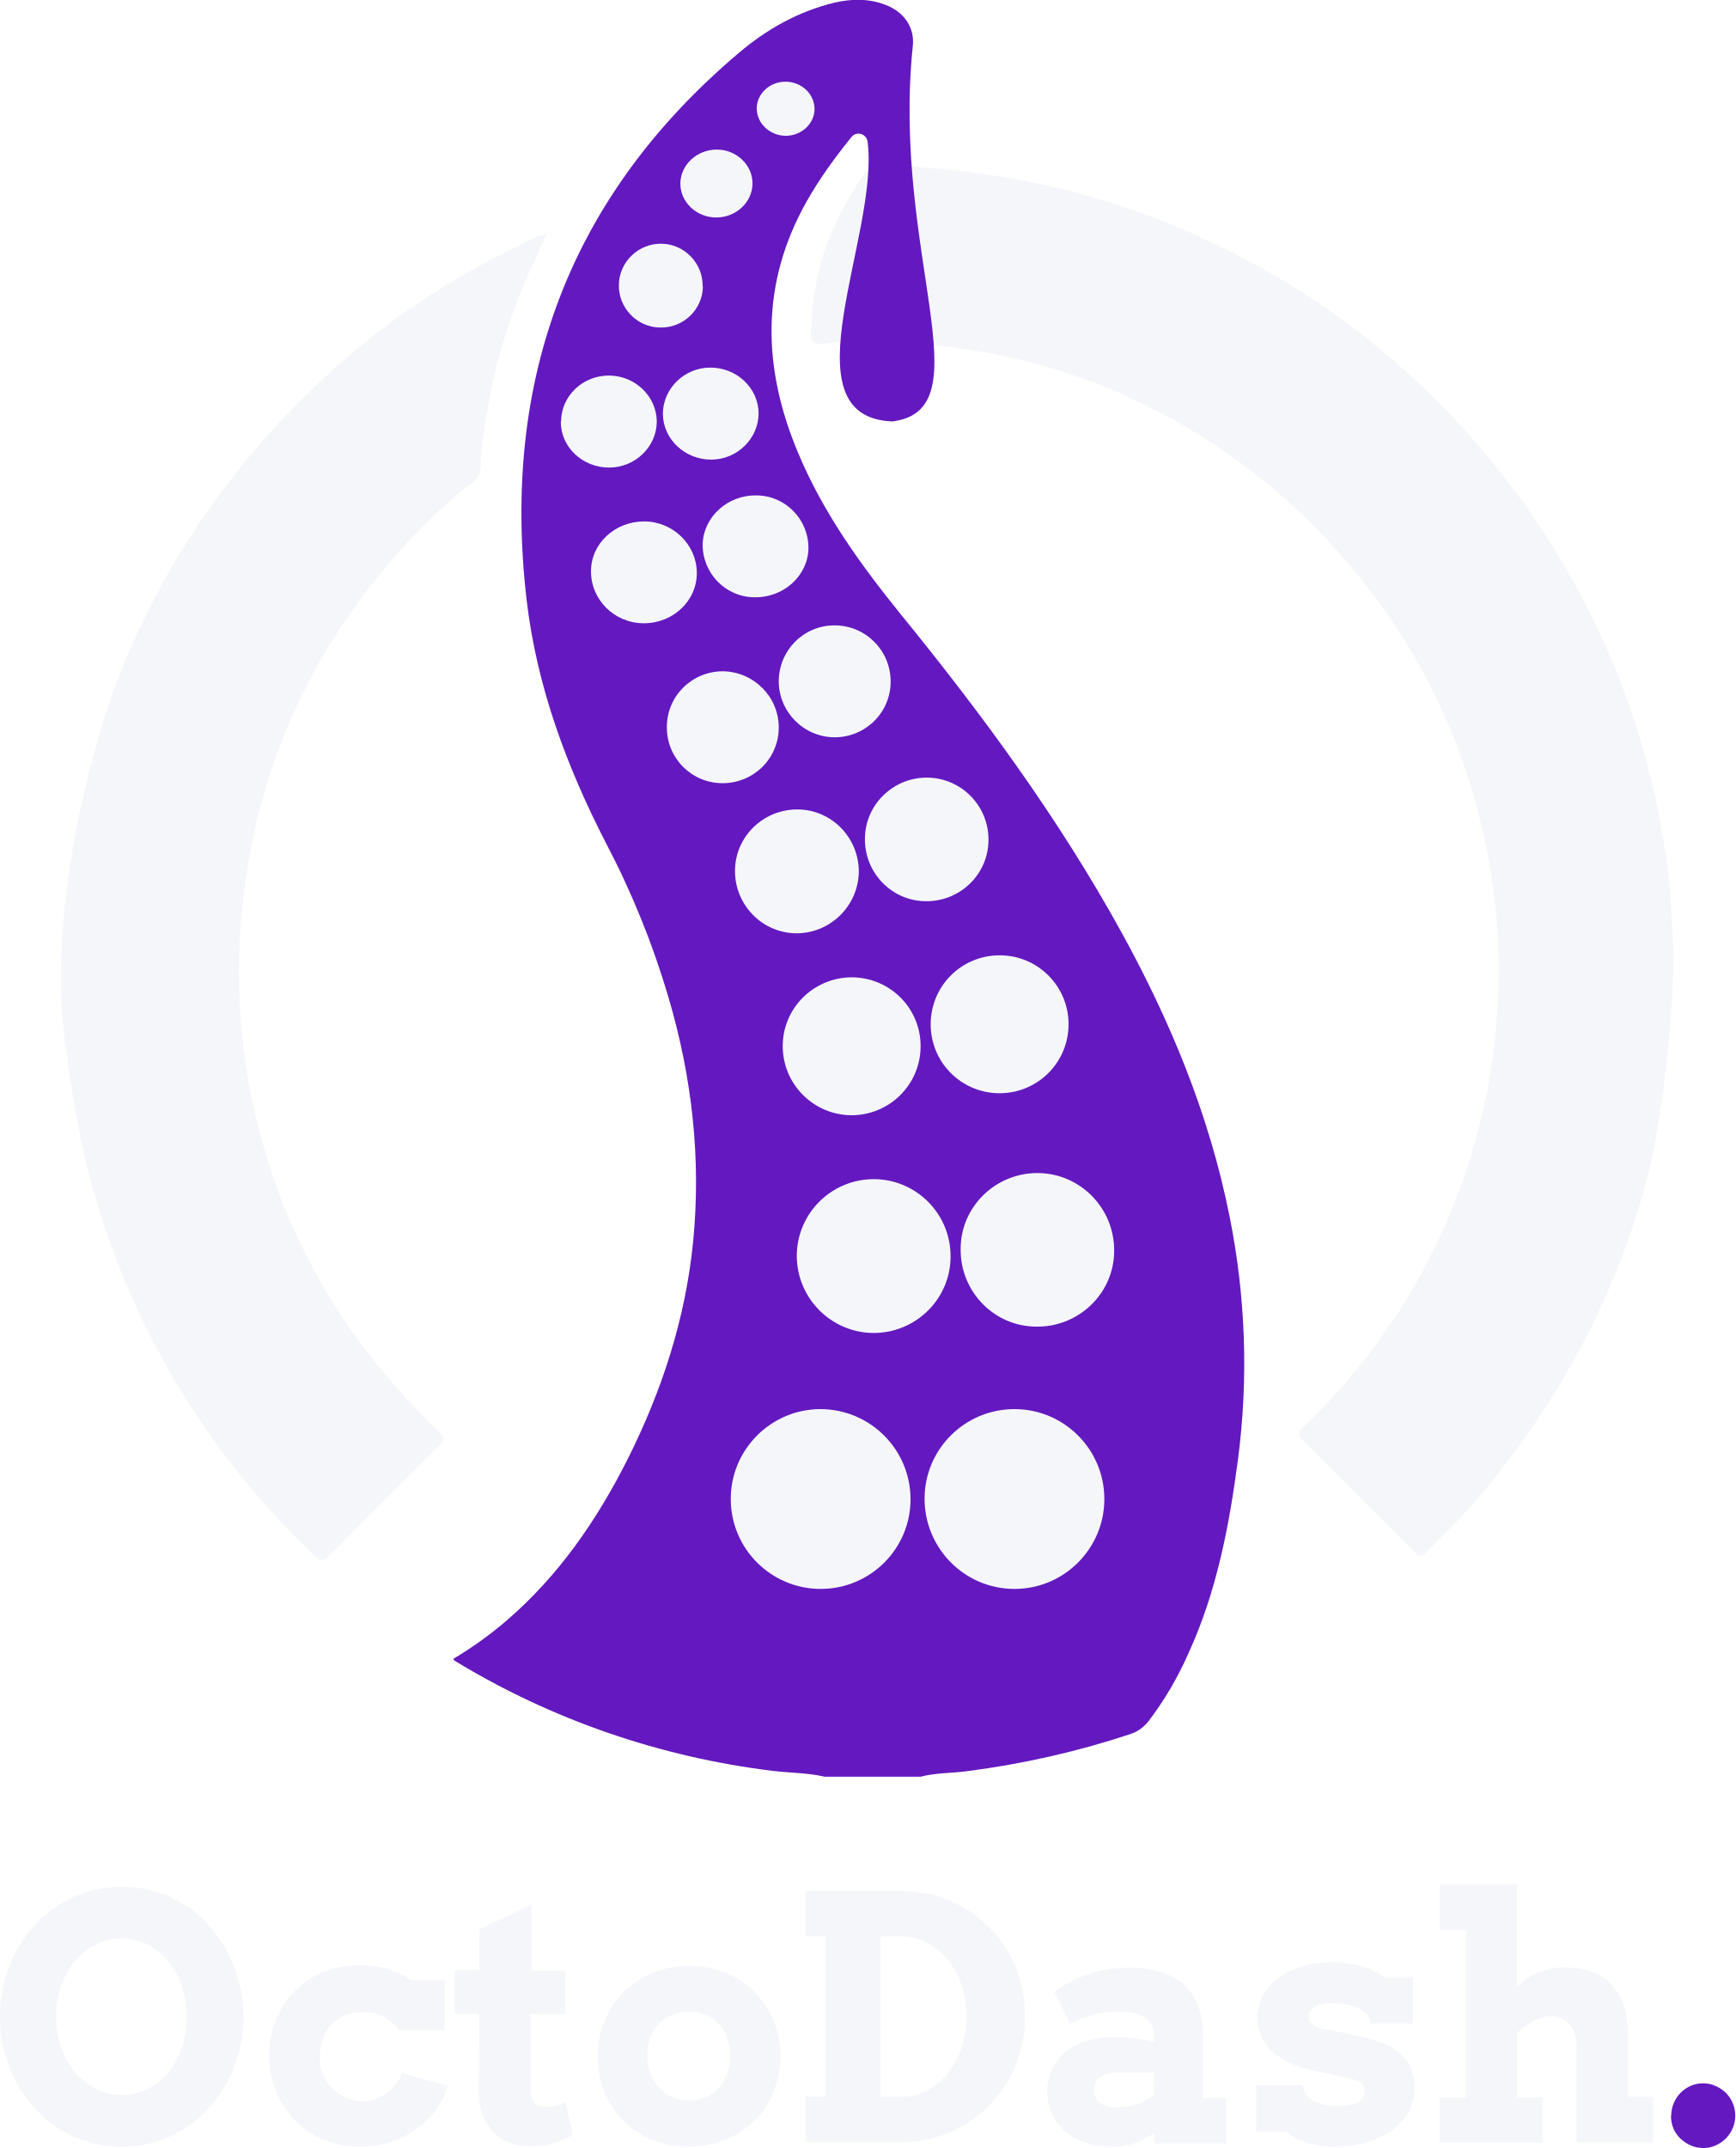
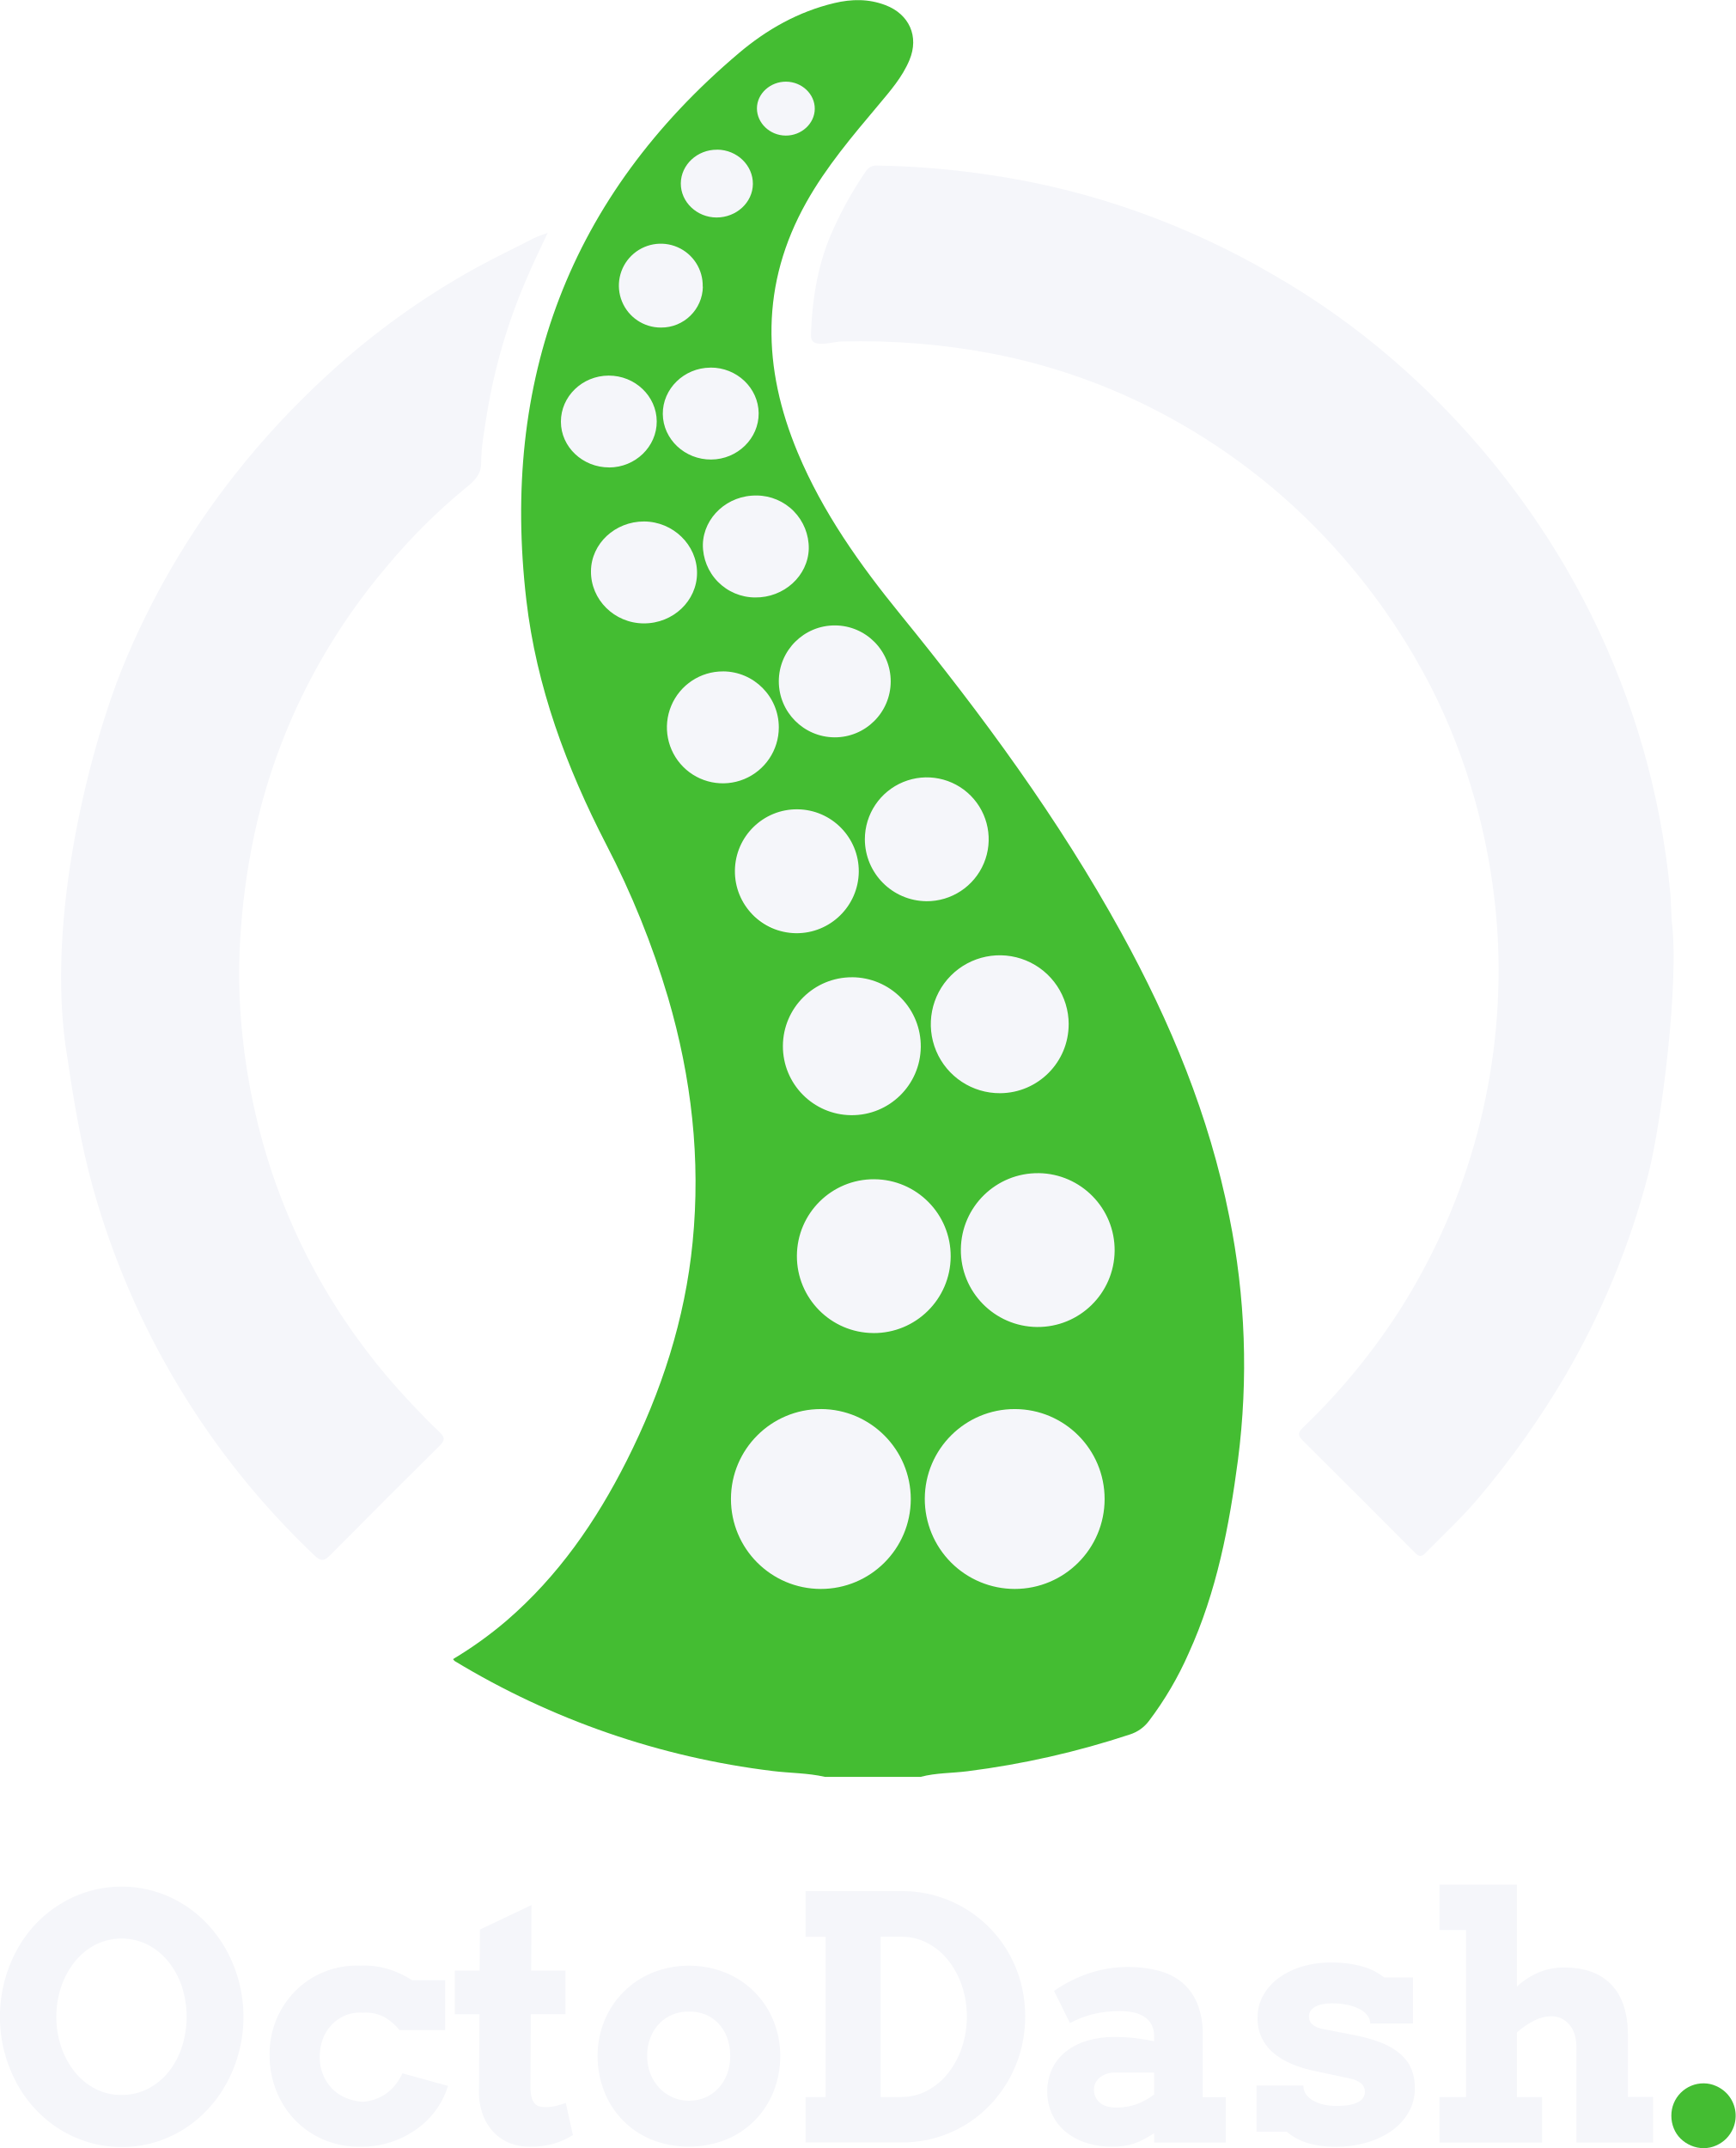
- <svg xmlns="http://www.w3.org/2000/svg" id="Layer_1" version="1.1" viewBox="0 0 654.6 809.9">
-   <defs>
-     <style>
-       .st0 {
-         fill: #f5f6fa;
-       }
- 
-       .st1 {
-         fill: #6319bf;
-       }
-     </style>
-   </defs>
-   <path class="st0" d="M630.4,347c3,23-3.8,76.5-8.8,95.8-6.9,26.6-17.4,52.1-31.3,75.8-9.4,16-20.1,31.1-32,45.3-6.4,7.7-13.8,14.5-20.8,21.7-1.4,1.4-2.3,1.3-3.7,0-14.2-14.3-28.4-28.5-42.6-42.6-2.3-2.3-1-3.6.7-5.2,14-13.5,26.3-28.5,36.7-44.9,25.7-40.9,38.4-88.5,36.4-136.8-.8-18.5-3.8-36.8-8.8-54.5-4.1-14.6-9.6-28.8-16.4-42.3-8.3-16.3-18.5-31.5-30.2-45.5-18-21.6-39.7-39.8-64-53.8-22.3-12.9-46.5-21.9-71.8-26.7-18.6-3.5-37.4-5-56.3-4.5-2.8,0-5.4,1-8.2.9-2.6-.1-3.6-1.1-3.5-3.7.5-13.8,2.7-27.3,8.6-40,3.4-7.4,7.4-14.6,12-21.3.9-1.5,2.6-2.4,4.3-2.3,14.3.2,28.6,1.4,42.8,3.6,18.9,2.8,37.5,7.4,55.5,13.8,17.7,6.3,34.8,14.2,51,23.7,16.1,9.2,31.2,20,45.2,32.1,24.2,20.9,45,45.4,61.8,72.7,9.4,15.4,17.5,31.6,24,48.4,6.4,16.4,11.3,33.4,14.7,50.7,1.9,9.9,3.4,19.9,4.3,30" />
-   <path class="st0" d="M25.4,399c-9-53,9.5-119.5,20.6-147,10.7-26.4,25.1-51.1,42.8-73.4,10.5-13.3,22-25.7,34.5-37.1,17-15.7,35.9-29.3,56.1-40.5,7.1-3.9,14.5-7.4,21.8-11.2,1.4-.7,2.9-1.2,5.3-2.1-3,6.4-5.6,11.8-8,17.4-7,16.2-12,33.2-14.9,50.6-1,6.3-2.2,12.5-2.2,18.9s-3.1,7.1-6.2,9.6c-10.7,8.8-20.6,18.7-29.5,29.4-9.2,10.9-17.5,22.6-24.6,34.9-10.9,19-19.1,39.5-24.2,60.9-3.2,13.5-5.3,27.2-6.2,41-.7,8.7-.8,17.5-.4,26.3.8,18.2,3.7,36.3,8.6,53.8,4.1,14.9,9.7,29.3,16.7,43,8.2,16.1,18.2,31.1,29.8,44.9,6.4,7.5,13.2,14.8,20.3,21.6,2.1,2,1.8,3.2-.1,5.1-13.8,13.7-27.6,27.5-41.3,41.3-2.2,2.2-3.5,2.3-5.8,0-40-37.8-68.9-85.9-83.7-138.9-4.5-16.2-7.2-32.6-9.6-49.1" />
-   <path class="st0" d="M311.4,49.2c0,7.6-6.9,3.9-15.1,3.8s-14.9,3.6-14.8-4,6.9-23.9,15.1-23.8,14.9,16.4,14.8,24Z" />
-   <path class="st0" d="M343.5,611c-51.3,0-84.1-20-84.1-51.4s37.9-44.6,92-44.6,78,21.7,78,52.6-38.7,43.4-85.9,43.4Z" />
-   <path class="st0" d="M361.4,431c47.1,0,78.1,16,78.1,40.2s-32.9,37.8-83,37.8-75-16.5-75-41,33.6-37,79.9-37Z" />
-   <path class="st0" d="M281.4,386.7c0-23.4,26.7-40.5,64.9-40.7,32.1-.1,67,18.1,63.9,42.6-2.9,23.5-26.5,38.4-67.6,38.4s-61.2-16.3-61.2-40.3h0Z" />
-   <path class="st0" d="M382,319.7c4.4,18.7-25.6,39.6-55.5,38.2-33.6-1.6-55.1-15.6-55-39.5,0-22.6,22.3-37.4,56.2-37.4s54.3,15.4,54.3,38.7h0Z" />
-   <path class="st0" d="M291.8,302c-31,0-50.4-14.4-50.4-37.3s20.3-35.7,52.6-35.7,50.4,14.4,50.4,37.3-20.2,35.7-52.6,35.7h0Z" />
-   <path class="st0" d="M262.5,244c-29.2,0-48.1-13-48.1-32.9s18.2-32.1,48.7-32.1,47.4,13.3,47.3,33.5c0,19.4-18.6,31.5-47.9,31.5Z" />
-   <path class="st0" d="M290.4,159.2c0,14.6-16.9,23.9-43.1,23.8-24.5,0-41-9.8-40.9-24.2,0-14.6,16.9-23.9,43.1-23.8,24.5,0,41,9.8,40.9,24.2Z" />
-   <path class="st0" d="M251,128c-12.9,0-19.6-7.5-19.6-21.7s6.7-21.4,20.8-21.3c12.6,0,19.3,7.8,19.2,22.2-.1,13.7-7.2,20.9-20.4,20.8Z" />
-   <path class="st0" d="M271.3,85.2c-12.1,0-17-12.4-16.7-20.6.2-7.3,7.3-11.5,18.9-11.2,10.7.2,17,4.6,16.9,12,0,8-7.3,20-19.1,19.9h0Z" />
-   <path class="st1" d="M463.7,458.5c-7.6-38-22.2-73.3-40.8-107.1-23.6-42.8-52.4-82-83.2-119.8-15.3-18.9-29.4-38.5-38.8-61.1-13.4-32-14.1-63.6,3.3-94.5,4.9-8.7,10.7-16.6,16.9-24.3,1.9-2.4,5.7-1.3,6.1,1.7,4.6,34.9-31.8,104,9.4,105.5,35-4.5-.2-63.3,7.6-141h0c1-7.1-2.9-13.3-10.3-16.1-6.3-2.4-12.7-2.3-19.2-.8-13.6,3.3-25.5,10-36,18.9-64,54.1-89.7,123.5-80.1,206.2,3.8,32.6,15.1,63,30.1,92.1,9.7,18.5,17.5,37.8,23.4,57.8,8.9,30.2,12.4,60.9,9.3,92.3-2.9,29-11.8,56.3-24.9,82.3-11.6,22.9-25.9,43.6-45.4,60.4-6.3,5.4-13.1,10.3-20.2,14.5.3.4.4.6.6.7,36.5,22.2,77.4,36.3,119.9,41.5,6.5.8,13.1.7,19.6,2.2h36.2c5.8-1.5,11.8-1.3,17.7-2.1,20.8-2.7,41.3-7.3,61.2-13.9,2.9-.9,5.4-2.7,7.2-5.1,6-7.9,11-16.5,15-25.6,10.6-23.2,15.3-47.9,18.6-72.9,4-30.6,2.9-61.6-3.2-91.8ZM403,386.2c0,14.3-11.5,25.9-25.8,26h-.2c-14.4,0-26-11.6-26-26s11.6-26,26-26,26,11.6,26,26ZM349.7,293.2c12.8.1,23.2,10.6,23.1,23.5,0,12.8-10.6,23.2-23.5,23.1h0c-12.8,0-23.1-10.5-23.1-23.3v-.2c0-12.8,10.6-23.2,23.5-23.1ZM321.3,368.5h.2c14.4.2,25.9,11.9,25.7,26.3-.2,14.3-11.8,25.7-26.1,25.7-14.3-.1-25.9-11.7-25.9-26.1,0-14.3,11.7-25.9,26.1-25.9ZM277.2,328.4c0-12.9,10.6-23.2,23.5-23.2,12.9,0,23.2,10.6,23.2,23.5-.2,12.9-10.8,23.3-23.7,23.2-12.8-.2-23-10.7-23-23.5ZM335.9,257c0,11.7-9.5,21-21.2,21h0c-11.6-.1-21-9.6-21-21.2.1-11.7,9.5-21.1,21.2-21s21,9.5,21,21.2ZM304.9,206.8c-.2,10.3-9.4,18.6-20.3,18.4h-.1c-10.9-.1-19.6-9.1-19.5-20,.3-10.3,9.4-18.6,20.3-18.4h.1c10.9.1,19.6,9.1,19.5,20ZM250,156.1c0-9.5,8-17.5,17.9-17.5,10,0,18.1,7.7,18.2,17.2,0,9.5-8,17.5-17.9,17.5s-18.1-7.7-18.2-17.2ZM296.4,30.8c6,.1,10.8,4.7,10.8,10.3s-5.1,10.2-11,10.1c-5.9-.1-10.8-4.7-10.8-10.3s5-10.2,11-10.1ZM270.4,56.4h0c7.4,0,13.5,5.9,13.4,12.9-.1,7-6.2,12.7-13.7,12.7s-13.6-5.9-13.5-12.9,6.3-12.7,13.7-12.7ZM249.6,91.9c8.7.2,15.6,7.5,15.4,16.2h.1c-.2,8.6-7.2,15.4-15.8,15.4h-.5c-8.7-.2-15.6-7.5-15.4-16.2s7.5-15.6,16.2-15.4ZM211.6,159c0-9.6,8.1-17.4,18-17.4s18,7.8,18.1,17.3c0,9.5-8.1,17.4-18,17.4h0c-10,0-18.2-7.7-18.2-17.3ZM222.9,215.3c0-10.4,9.1-18.7,20-18.7h0c10.9,0,19.8,8.7,19.9,19.3.1,10.6-8.9,19.1-20,19.1s-20-8.9-19.9-19.7ZM251.5,274.1c0-11.7,9.5-21,21.2-21h0c11.6.2,21,9.6,21,21.2,0,11.7-9.5,21-21.2,21-11.7,0-21.1-9.5-21-21.2ZM309.5,599.1c-18.7,0-33.9-15.2-33.9-33.9s15.2-33.9,33.9-33.9h0c18.8.1,33.9,15.3,33.9,34s-15.2,33.8-33.9,33.8ZM329.3,502.6h0c-16-.2-28.8-13.2-28.8-29.2.1-16,13.2-28.9,29.2-28.8,16,.1,28.9,13.2,28.8,29.2,0,16-13.2,28.9-29.2,28.8ZM382.6,599.1h0c-18.8,0-33.9-15.3-33.9-34s15.2-33.8,33.9-33.8,33.9,15.2,33.9,33.9-15.2,33.9-33.9,33.9ZM390.9,500.2c-16,0-28.8-13.3-28.6-29.3,0-16,13.3-28.8,29.3-28.6,15.9.2,28.7,13.3,28.6,29.3,0,16-13.3,28.8-29.3,28.6Z" />
-   <path class="st0" d="M45.8,809.5c-4.2,0-8.3-.6-12.3-1.8-3.9-1.1-7.6-2.8-11-4.9-3.4-2.1-6.5-4.7-9.2-7.7-2.8-3-5.2-6.3-7.1-9.9-2-3.7-3.5-7.6-4.6-11.7-2.2-8.6-2.2-17.6,0-26.2,1-4.1,2.6-8,4.6-11.8,1.9-3.6,4.3-6.9,7.1-9.9,2.7-2.9,5.9-5.5,9.3-7.6s7.1-3.8,11-4.9c8.1-2.3,16.6-2.3,24.7,0,3.9,1.1,7.6,2.8,11,4.9,3.4,2.1,6.5,4.7,9.2,7.7,2.8,3,5.2,6.3,7.1,9.9,8.3,15.5,8.3,34.1,0,49.6-1.9,3.6-4.3,6.9-7.1,9.9-2.7,2.9-5.8,5.5-9.2,7.7-3.4,2.1-7.1,3.8-11,4.9-4,1.2-8.2,1.7-12.4,1.7h-.1ZM45.8,789.9c3.5,0,6.9-.8,10-2.3,3-1.6,5.7-3.7,7.8-6.4,2.2-2.8,3.9-6,5-9.4,2.4-7.4,2.4-15.4,0-22.8-1.1-3.4-2.8-6.6-5.1-9.4-2.1-2.6-4.8-4.8-7.8-6.4-6.2-3.1-13.5-3.1-19.8,0-3,1.6-5.6,3.7-7.8,6.4-2.2,2.8-4,6-5.1,9.4-1.2,3.7-1.9,7.6-1.8,11.4,0,3.9.6,7.7,1.8,11.3,1.1,3.4,2.9,6.6,5.1,9.4,2.1,2.6,4.8,4.8,7.8,6.4,3.1,1.6,6.4,2.4,9.9,2.3h0Z" />
-   <path class="st0" d="M150.6,765.4c-1.6-2.1-3.7-3.8-6-5.1-2.4-1.2-5.1-1.7-7.8-1.5-2.2-.2-4.5.2-6.6,1-1.9.8-3.7,2-5.1,3.5-1.5,1.5-2.6,3.4-3.3,5.3-.8,2.2-1.2,4.6-1.2,7s.4,4.4,1.2,6.5c.8,2,1.9,3.8,3.4,5.3s3.2,2.7,5.1,3.5c2.1.9,4.2,1.4,6.5,1.5,1.8,0,3.6-.5,5.3-1.2,1.5-.6,3-1.5,4.3-2.5,1.2-1,2.3-2.2,3.2-3.4.8-1.1,1.5-2.3,2.1-3.6l17.2,4.8c-.8,2.8-2.1,5.4-3.7,7.8-1.8,2.8-4.1,5.3-6.8,7.4-6.5,5.2-14.6,7.9-22.9,7.7-4.7,0-9.4-.9-13.7-2.7-4-1.7-7.7-4.2-10.8-7.4-3-3.2-5.4-6.9-7-11-1.7-4.3-2.6-8.9-2.5-13.6,0-4.6.8-9.1,2.6-13.3,1.7-4,4.1-7.7,7.2-10.8s6.8-5.5,10.8-7.2c4.3-1.7,9-2.5,13.6-2.3,3.4-.2,6.9.2,10.2,1.2s6.5,2.4,9.4,4.3h12.4v18.8h-17.2.1Z" />
-   <path class="st0" d="M200.3,743h12.9v16.4h-13.1v27.4c-.1,1.3,0,2.6.3,3.8s.6,1.6,1.1,2.3c.4.6,1,1,1.7,1.2s1.5.3,2.3.3c1.4,0,2.8,0,4.2-.5,1.2-.3,2.4-.7,3.6-1.1l2.7,12.1c-2.2,1.4-4.6,2.4-7.1,3.2-3,.8-6.1,1.2-9.3,1.2s-5-.4-7.3-1.3c-2.3-.9-4.4-2.2-6.1-4-1.8-1.9-3.3-4.2-4.2-6.7-1.1-3-1.6-6.1-1.5-9.3l.2-28.7h-9.3v-16.4h9.4v-15.5c.1,0,19.6-9.2,19.6-9.2v24.8h0Z" />
-   <path class="st0" d="M225.4,775.2c0-4.5.8-9,2.6-13.2,3.3-8.2,9.8-14.7,18-18.1,8.9-3.6,18.9-3.6,27.8,0,4.1,1.7,7.8,4.2,10.9,7.3s5.5,6.8,7.1,10.8c1.7,4.2,2.6,8.7,2.5,13.2,0,4.5-.8,9.1-2.5,13.3-3.2,8.3-9.7,14.9-17.9,18.2-9.1,3.6-19.2,3.6-28.2,0-8.2-3.4-14.6-9.9-17.8-18.1-1.7-4.2-2.5-8.8-2.5-13.4ZM244.1,775.2c0,2.3.4,4.6,1.2,6.8.8,2,1.9,3.8,3.4,5.3,1.4,1.5,3.1,2.7,5,3.5s4,1.3,6.1,1.2c2.1,0,4.2-.4,6.2-1.2,1.9-.8,3.6-2,4.9-3.5,1.4-1.6,2.5-3.4,3.3-5.3.8-2.2,1.2-4.5,1.2-6.8s-.4-4.8-1.2-7c-.7-2-1.8-3.8-3.3-5.3-1.4-1.5-3.1-2.6-4.9-3.3-2-.8-4.1-1.2-6.2-1.1-2.1,0-4.2.3-6.1,1.1-1.9.8-3.6,1.9-5,3.3-1.5,1.5-2.6,3.3-3.4,5.3-.9,2.2-1.3,4.6-1.2,7h0Z" />
-   <path class="st0" d="M303.8,713h36.4c4.2,0,8.4.6,12.5,1.7,11.7,3.3,21.7,11.1,27.7,21.6,2,3.6,3.6,7.4,4.6,11.3,2.2,8.3,2.2,17,0,25.2-1.1,4-2.6,7.8-4.6,11.3s-4.4,6.7-7.2,9.6c-8.6,8.9-20.6,14-33,13.9h-36.4v-17.1h7.6v-60.4h-7.6v-17.2h0ZM332.1,730.2v60.4h7.9c3.3,0,6.6-.8,9.6-2.4,3-1.6,5.7-3.8,7.8-6.5,2.3-2.9,4.1-6.1,5.2-9.6,1.3-3.8,2-7.9,1.9-11.9,0-4-.6-8-1.9-11.8-1.2-3.5-3-6.7-5.2-9.6-2.1-2.6-4.8-4.8-7.8-6.4-3-1.5-6.2-2.3-9.6-2.3h-7.9Z" />
-   <path class="st0" d="M435.3,804.3c-1.5.9-2.8,1.7-4,2.3s-2.4,1.1-3.6,1.6c-1.2.4-2.5.7-3.8.9-1.4.2-2.8.3-4.2.3-3.5,0-7.1-.5-10.4-1.6-2.8-.9-5.5-2.4-7.8-4.4-2.1-1.8-3.7-4-4.8-6.6-2.3-5.3-2.3-11.3,0-16.5,1.1-2.5,2.9-4.8,5-6.5,2.4-1.9,5.1-3.4,8-4.2,3.5-1.1,7.1-1.6,10.7-1.5,2.7,0,5.4,0,8.1.5,2.4.3,4.7.7,6.8,1.2v-2c0-1.5-.3-2.9-.9-4.2-.6-1.2-1.5-2.2-2.6-2.9-1.2-.8-2.6-1.4-4.1-1.7-1.7-.4-3.4-.5-5.2-.5-3.5,0-7,.3-10.3,1.2-3,.8-5.9,1.9-8.6,3.3l-6-12.1c4.1-2.9,8.6-5.1,13.4-6.7,4.8-1.6,9.8-2.3,14.8-2.3s7.6.5,11.2,1.4c3.2.8,6.2,2.3,8.8,4.4,2.5,2.1,4.5,4.8,5.8,7.9,1.5,3.8,2.2,7.8,2.1,11.9v23.6h8.7v17.1h-27v-3.9h-.1ZM421,794.6c2.8,0,5.5-.5,8.1-1.4,2.2-.8,4.3-2,6.2-3.5v-8.2h-15c-1,0-1.9,0-2.8.4-.9.3-1.7.7-2.5,1.2-.7.5-1.3,1.2-1.8,2s-.7,1.8-.7,2.8c0,1.8.7,3.6,2.1,4.8,1.4,1.3,3.5,1.9,6.4,1.9h0Z" />
-   <path class="st0" d="M515.8,760c-.8-1-1.7-1.8-2.8-2.4-1.4-.8-3-1.3-4.6-1.7-2-.4-4.1-.6-6.2-.6s-1.9,0-2.8.2c-1,0-1.9.4-2.8.8-.8.3-1.5.9-2.1,1.5-.6.7-.9,1.6-.8,2.5,0,.5,0,1,.2,1.4.2.5.5.9.8,1.3.5.5,1.1.9,1.7,1.2.9.4,1.9.7,2.8.8l11.7,2.3c3.7.7,7.2,1.7,10.7,3.1,2.6,1,4.9,2.5,6.9,4.4,1.7,1.5,3,3.4,3.8,5.6.8,2.1,1.2,4.4,1.2,6.6,0,3.4-.8,6.8-2.6,9.8-1.7,2.8-4.1,5.2-6.8,7-2.9,1.9-6.1,3.3-9.5,4.2-3.5.9-7.1,1.4-10.7,1.4s-4.2,0-6.3-.4c-1.7-.3-3.4-.7-5.1-1.2-1.4-.5-2.8-1-4.1-1.8-1.2-.7-2.3-1.4-3.3-2.3h-11.3v-17.4h17.7v.4c0,1.1.4,2.3,1.1,3.2.8.9,1.7,1.7,2.8,2.3,1.2.7,2.5,1.1,3.9,1.4,1.5.3,3.1.5,4.6.5,3.8,0,6.5-.5,8.2-1.5,1.5-.7,2.5-2.1,2.6-3.8,0-1.2-.4-2.3-1.2-3.1-1.3-1.1-2.8-1.7-4.4-2l-12-2.6c-7.5-1.5-13.2-3.9-17.1-7.3-3.8-3.3-5.9-8.1-5.8-13.1,0-3,.7-5.9,2.2-8.5s3.5-4.8,5.9-6.6c2.7-1.9,5.6-3.3,8.8-4.2,3.5-1,7.1-1.5,10.8-1.5s4.7,0,7,.5c1.9.3,3.7.7,5.5,1.2,1.5.4,2.9,1,4.3,1.8,1.1.6,2.2,1.4,3.3,2.2h10.9v17.4h-16.1c0-1.1-.3-2.1-1-2.9h0Z" />
-   <path class="st0" d="M542.9,710.5h29.2v38.5c2.4-2.2,5.1-4,8.1-5.3,3.1-1.3,6.4-1.9,9.7-1.9,7.8,0,13.8,2.2,17.9,6.5,4.1,4.4,6.2,10.7,6.2,19.1v23.2h9.5v17.2h-28.9v-35.9c0-3.6-.9-6.5-2.7-8.6-1.7-2-4.3-3.2-6.9-3.1-2.1,0-4.2.6-6.1,1.6-2.4,1.2-4.7,2.7-6.7,4.6v24.4h9.5v17.1h-38.7v-17.1h10v-63h-10v-17.3h0Z" />
-   <path class="st1" d="M630.3,797.7c0-6.7,5.4-12.2,12-12.2h0c1.6,0,3.2.3,4.7,1,1.4.6,2.8,1.5,3.9,2.6,3.5,3.5,4.5,8.8,2.6,13.3-.6,1.4-1.5,2.8-2.6,3.9-1.1,1.1-2.4,2-3.8,2.6-1.5.7-3.1,1-4.7,1s-3.3-.3-4.8-1c-1.4-.6-2.7-1.5-3.9-2.6-1.1-1.1-2-2.4-2.6-3.8-.6-1.5-.9-3.2-.9-4.8h0Z" />
+ <svg xmlns="http://www.w3.org/2000/svg" viewBox="0 0 654.56 809.86">
+   <path fill="#f5f6fa" d="M634.56,347c3,23-3.82,76.48-8.84,95.84a301.46,301.46,0,0,1-31.26,75.8,332,332,0,0,1-32,45.26c-6.41,7.74-13.8,14.55-20.83,21.71-1.4,1.43-2.33,1.33-3.69,0Q516.67,564.21,495.3,543c-2.34-2.31-1-3.6.67-5.2a243.43,243.43,0,0,0,36.73-44.93A238.91,238.91,0,0,0,569.1,356.1a241.7,241.7,0,0,0-8.76-54.54,232.51,232.51,0,0,0-16.41-42.3,243.63,243.63,0,0,0-30.22-45.54,237.26,237.26,0,0,0-64-53.77,229.8,229.8,0,0,0-71.79-26.7,264.82,264.82,0,0,0-56.3-4.5c-2.76.06-5.39,1-8.19.86-2.63-.1-3.57-1.1-3.47-3.65.52-13.85,2.73-27.34,8.64-40a138.16,138.16,0,0,1,12-21.28,4.62,4.62,0,0,1,4.31-2.26A319.27,319.27,0,0,1,377.67,66,292.64,292.64,0,0,1,433.2,79.82a303.22,303.22,0,0,1,51,23.7,289.28,289.28,0,0,1,45.21,32.06,311.82,311.82,0,0,1,61.76,72.65,299.59,299.59,0,0,1,24,48.44,294.81,294.81,0,0,1,14.65,50.73,299.91,299.91,0,0,1,4.29,30" transform="translate(-4.13)" />
+   <path fill="#f5f6fa" d="M29.56,399c-9-53,9.49-119.52,20.65-147A301.14,301.14,0,0,1,93,178.58a317.5,317.5,0,0,1,34.51-37.11A288.52,288.52,0,0,1,183.64,101c7.15-3.94,14.52-7.41,21.76-11.16,1.39-.72,2.93-1.16,5.28-2.06-3,6.38-5.63,11.83-8,17.4a214.85,214.85,0,0,0-14.87,50.59c-1,6.28-2.21,12.54-2.23,18.92,0,4.57-3.08,7.07-6.16,9.57a219.87,219.87,0,0,0-29.46,29.37,233.45,233.45,0,0,0-24.57,34.93,229,229,0,0,0-24.17,60.88,256.44,256.44,0,0,0-6.25,41,217.18,217.18,0,0,0-.44,26.29,242.77,242.77,0,0,0,8.63,53.81,233,233,0,0,0,16.71,43,235.79,235.79,0,0,0,29.82,44.92A285.32,285.32,0,0,0,170,540.06c2.13,2.05,1.8,3.17-.12,5.07q-20.76,20.54-41.3,41.3c-2.15,2.17-3.48,2.31-5.78.09A303.25,303.25,0,0,1,39.14,447.64c-4.49-16.16-7.21-32.6-9.63-49.14" transform="translate(-4.13)" />
+   <path fill="#f5f6fa" d="M315.48,49.2c-.07,7.62-6.88,3.86-15.06,3.8s-14.9,3.56-14.83-4.05,6.93-23.86,15.08-23.8S315.55,41.57,315.48,49.2Z" transform="translate(-4.13)" />
+   <path fill="#f5f6fa" d="M347.68,611c-51.34,0-84.12-20-84.11-51.4,0-26.24,37.92-44.61,92.05-44.6,45.78,0,78,21.73,77.95,52.56C433.53,591.46,394.91,611,347.68,611Z" transform="translate(-4.13)" />
+   <path fill="#f5f6fa" d="M365.49,431c47.08,0,78.09,16,78.08,40.22,0,22.82-32.91,37.8-83,37.78-44.81,0-75-16.52-75-41C285.59,446.56,319.2,431,365.49,431Z" transform="translate(-4.13)" />
+   <path fill="#f5f6fa" d="M285.56,386.69c0-23.36,26.74-40.55,64.89-40.69,32.07-.12,67,18.07,63.92,42.6-2.92,23.46-26.52,38.42-67.6,38.4C310.33,427,285.56,410.68,285.56,386.69Z" transform="translate(-4.13)" />
+   <path fill="#f5f6fa" d="M386.13,319.69c4.41,18.73-25.65,39.64-55.53,38.25-33.61-1.57-55.09-15.56-55-39.55.05-22.62,22.29-37.41,56.22-37.38C364.6,281,386.15,296.37,386.13,319.69Z" transform="translate(-4.13)" />
+   <path fill="#f5f6fa" d="M295.91,302c-31.05,0-50.39-14.36-50.35-37.31,0-22,20.26-35.71,52.65-35.69,31.05,0,50.39,14.36,50.35,37.31C348.52,288.32,328.31,302,295.91,302Z" transform="translate(-4.13)" />
+   <path fill="#f5f6fa" d="M266.66,244c-29.24,0-48.13-13-48.1-32.91,0-20.17,18.21-32.15,48.67-32.09,28.69.06,47.41,13.3,47.33,33.46C314.48,231.88,296,244,266.66,244Z" transform="translate(-4.13)" />
+   <path fill="#f5f6fa" d="M294.56,159.2c0,14.56-16.93,23.89-43.08,23.79-24.53-.09-41-9.81-40.92-24.2,0-14.56,16.93-23.89,43.08-23.79C278.17,135.09,294.6,144.81,294.56,159.2Z" transform="translate(-4.13)" />
+   <path fill="#f5f6fa" d="M255.15,128c-12.88-.05-19.63-7.54-19.59-21.74,0-14.59,6.7-21.38,20.82-21.26,12.61.11,19.3,7.85,19.18,22.19C275.44,120.87,268.39,128.06,255.15,128Z" transform="translate(-4.13)" />
+   <path fill="#f5f6fa" d="M275.46,85.25c-12.15-.11-17-12.44-16.74-20.62.25-7.29,7.27-11.46,18.91-11.25,10.73.2,17,4.61,16.93,12C294.54,73.38,287.24,85.36,275.46,85.25Z" transform="translate(-4.13)" />
+   <path fill="#44bd32" d="M315.2,669.93c-6.46-1.49-13.1-1.39-19.64-2.2A301.83,301.83,0,0,1,175.6,626.26c-.18-.11-.29-.34-.62-.73a147.59,147.59,0,0,0,20.14-14.45c19.53-16.82,33.84-37.52,45.36-60.37,13.11-26,22-53.27,24.85-82.31,3.11-31.37-.41-62.12-9.27-92.31a325.54,325.54,0,0,0-23.35-57.78c-15-29.08-26.31-59.49-30.09-92.1C193,143.47,218.79,74.13,282.8,20c10.49-8.88,22.43-15.63,36-18.85,6.49-1.54,12.88-1.64,19.24.78,9,3.42,12.78,11.81,9.07,20.71-2.7,6.48-7.29,11.68-11.73,17-9.78,11.63-19.6,23.2-27.1,36.53-17.41,30.95-16.66,62.49-3.3,94.48,9.44,22.58,23.45,42.25,38.79,61.1,30.78,37.82,59.61,77,83.19,119.84,18.6,33.79,33.21,69.09,40.76,107.1A280.25,280.25,0,0,1,471,550.41c-3.3,25-8,49.7-18.58,72.89a126.61,126.61,0,0,1-15,25.56,14.45,14.45,0,0,1-7.19,5.09A325.33,325.33,0,0,1,369,667.81c-5.89.75-11.88.58-17.67,2.12Zm71.61-70.85a33.91,33.91,0,1,0-33.92-34A33.94,33.94,0,0,0,386.81,599.08Zm-73.09-67.82a33.91,33.91,0,1,0,33.89,34A34,34,0,0,0,313.72,531.25Zm19.74-28.65a29,29,0,1,0-28.8-29.14A29,29,0,0,0,333.45,502.6Zm62.38-60.29a29,29,0,1,0,28.65,29.28A29.06,29.06,0,0,0,395.83,442.31Zm-70.37-73.86a26,26,0,1,0,25.91,26.28A26,26,0,0,0,325.46,368.45Zm81.69,17.71a26,26,0,1,0-25.8,26A26,26,0,0,0,407.15,386.16Zm-53.72-46.38a23.35,23.35,0,1,0-23.15-23.36A23.42,23.42,0,0,0,353.43,339.78ZM328,328.66a23.36,23.36,0,1,0-23.71,23.19A23.46,23.46,0,0,0,328,328.66ZM318.84,278a21.1,21.1,0,1,0-21-21.14A21.15,21.15,0,0,0,318.84,278Zm-42-24.86a21.1,21.1,0,1,0,21,21.12A21.13,21.13,0,0,0,276.87,253.13Zm12.65-66.31c-10.89-.2-20,8.11-20.29,18.43a19.77,19.77,0,0,0,19.64,20c10.93.16,20.06-8.14,20.3-18.43A19.77,19.77,0,0,0,289.52,186.82ZM247,196.61c-10.92,0-19.9,8.34-20,18.71-.13,10.78,8.84,19.67,19.91,19.72S267,226.53,267,216,258,196.66,247,196.61Zm25-58c-9.93.07-18,8-17.91,17.49s8.3,17.23,18.25,17.16,18-8,17.9-17.49S282,138.52,272.06,138.59Zm-38.2,37.64c9.94,0,18.05-7.86,18-17.38s-8.2-17.3-18.14-17.26-18,7.84-18,17.38S223.91,176.26,233.86,176.23Zm35.34-68.15a15.81,15.81,0,1,0-15.75,15.4A15.68,15.68,0,0,0,269.2,108.08Zm5.42-51.66c-7.45-.06-13.62,5.67-13.68,12.69S266.95,82,274.38,82,288,76.38,288.06,69.35,282.07,56.48,274.62,56.42ZM311.4,41.05c.05-5.57-4.84-10.21-10.81-10.26s-11,4.54-11,10.07,4.86,10.21,10.82,10.26S311.35,46.61,311.4,41.05Z" transform="translate(-4.13)" />
+   <path fill="#f5f6fa" d="M49.94,809.48a42.92,42.92,0,0,1-12.31-1.75,44.51,44.51,0,0,1-11-4.94,45.65,45.65,0,0,1-9.25-7.66,47.51,47.51,0,0,1-7.09-9.94,52.61,52.61,0,0,1-4.56-11.72,53.44,53.44,0,0,1,0-26.16,52.49,52.49,0,0,1,4.56-11.75,47.56,47.56,0,0,1,7.09-9.94A45.68,45.68,0,0,1,26.66,718a44.55,44.55,0,0,1,11-4.94,44.3,44.3,0,0,1,24.66,0,44.44,44.44,0,0,1,11,4.94,45.73,45.73,0,0,1,9.25,7.66,48.54,48.54,0,0,1,7.13,9.94,52.39,52.39,0,0,1,0,49.63,48.48,48.48,0,0,1-7.12,9.94,45.7,45.7,0,0,1-9.25,7.66,44.4,44.4,0,0,1-11,4.94A43.25,43.25,0,0,1,49.94,809.48Zm0-19.62a21.37,21.37,0,0,0,10-2.34,24.17,24.17,0,0,0,7.78-6.37,29.8,29.8,0,0,0,5-9.37,37,37,0,0,0,0-22.78,29.86,29.86,0,0,0-5.09-9.41,24.61,24.61,0,0,0-7.78-6.37,22,22,0,0,0-19.75,0,24.26,24.26,0,0,0-7.75,6.38A30.69,30.69,0,0,0,27.22,749a35,35,0,0,0-1.84,11.44,34.53,34.53,0,0,0,1.84,11.34,30.76,30.76,0,0,0,5.09,9.38,24.26,24.26,0,0,0,7.75,6.38A21.05,21.05,0,0,0,49.94,789.86Z" transform="translate(-4.13)" />
+   <path fill="#f5f6fa" d="M154.75,765.42a18.78,18.78,0,0,0-6-5.09,14.91,14.91,0,0,0-7.81-1.47,14.26,14.26,0,0,0-6.59,1,15.16,15.16,0,0,0-5.12,3.5,15.8,15.8,0,0,0-3.34,5.34,19.32,19.32,0,0,0-1.19,7,17,17,0,0,0,1.25,6.5,16.33,16.33,0,0,0,3.41,5.28,15.37,15.37,0,0,0,5.13,3.47,20.23,20.23,0,0,0,6.47,1.5,18.39,18.39,0,0,0,5.34-1.22,16.38,16.38,0,0,0,4.28-2.5,17.29,17.29,0,0,0,3.22-3.44,21.45,21.45,0,0,0,2.09-3.59l17.19,4.75a29.76,29.76,0,0,1-3.66,7.81,30.81,30.81,0,0,1-6.75,7.41,35.81,35.81,0,0,1-22.91,7.72,33.94,33.94,0,0,1-13.69-2.72,32.91,32.91,0,0,1-10.75-7.41,33.94,33.94,0,0,1-7-11,36.1,36.1,0,0,1-2.53-13.56,34,34,0,0,1,2.59-13.34,33.59,33.59,0,0,1,7.16-10.75,32.27,32.27,0,0,1,10.84-7.16A32.82,32.82,0,0,1,140,741.11a31,31,0,0,1,10.19,1.19,35.39,35.39,0,0,1,9.38,4.31H172v18.81Z" transform="translate(-4.13)" />
+   <path fill="#f5f6fa" d="M204.44,743h12.94v16.38H204.31l-.12,27.38a16,16,0,0,0,.38,3.84,6,6,0,0,0,1.09,2.34,3.57,3.57,0,0,0,1.72,1.19,7.74,7.74,0,0,0,2.31.31,16.81,16.81,0,0,0,4.19-.47q1.81-.47,3.63-1.09L220.19,805a29.28,29.28,0,0,1-7.09,3.19,32.13,32.13,0,0,1-9.28,1.19,20.4,20.4,0,0,1-7.28-1.31,16.86,16.86,0,0,1-6.09-4,19.31,19.31,0,0,1-4.19-6.66,24.67,24.67,0,0,1-1.5-9.31l.19-28.69h-9.31V743H185l.13-15.5,19.44-9.25Z" transform="translate(-4.13)" />
+   <path fill="#f5f6fa" d="M229.5,775.17a34.27,34.27,0,0,1,2.56-13.25,33.1,33.1,0,0,1,18-18.12,37.24,37.24,0,0,1,27.78,0,33.48,33.48,0,0,1,10.91,7.31,33.06,33.06,0,0,1,7.09,10.81,34.65,34.65,0,0,1,2.53,13.25,35.67,35.67,0,0,1-2.47,13.28A32.39,32.39,0,0,1,278,806.67a38.46,38.46,0,0,1-28.25,0A32.18,32.18,0,0,1,232,788.52,35.82,35.82,0,0,1,229.5,775.17Zm18.69,0a17.92,17.92,0,0,0,1.25,6.78,16.63,16.63,0,0,0,3.41,5.34,15.49,15.49,0,0,0,5,3.5,15,15,0,0,0,6.09,1.25,15.47,15.47,0,0,0,6.16-1.22,14.45,14.45,0,0,0,4.94-3.47,16.35,16.35,0,0,0,3.28-5.34,19,19,0,0,0,1.19-6.84,19.6,19.6,0,0,0-1.19-7,15.59,15.59,0,0,0-3.28-5.31,14.13,14.13,0,0,0-4.94-3.34,15.42,15.42,0,0,0-6.16-1.09,15.25,15.25,0,0,0-6.09,1.09,14.76,14.76,0,0,0-5,3.34,15.85,15.85,0,0,0-3.41,5.31A18.69,18.69,0,0,0,248.19,775.17Z" transform="translate(-4.13)" />
+   <path fill="#f5f6fa" d="M307.94,713h36.38a45.62,45.62,0,0,1,12.47,1.69,46.28,46.28,0,0,1,27.72,21.63,47.49,47.49,0,0,1,4.63,11.31,49.86,49.86,0,0,1,0,25.25,48.06,48.06,0,0,1-4.62,11.34,47.24,47.24,0,0,1-7.22,9.63,45.62,45.62,0,0,1-33,13.91H307.94V790.67h7.56V730.23h-7.56Zm28.31,17.19v60.44h7.94a20.19,20.19,0,0,0,9.56-2.37,25,25,0,0,0,7.81-6.47,31.93,31.93,0,0,0,5.25-9.62,35.78,35.78,0,0,0,1.94-11.91,35.32,35.32,0,0,0-1.94-11.81,31.61,31.61,0,0,0-5.25-9.56,24.41,24.41,0,0,0-7.81-6.37,20.64,20.64,0,0,0-9.56-2.31Z" transform="translate(-4.13)" />
+   <path fill="#f5f6fa" d="M439.38,804.3q-2.19,1.38-4,2.34a22.7,22.7,0,0,1-3.62,1.56,22.38,22.38,0,0,1-3.75.88,29.7,29.7,0,0,1-4.25.28,31.64,31.64,0,0,1-10.41-1.59,22.92,22.92,0,0,1-7.75-4.37,18.94,18.94,0,0,1-4.84-6.56,20.91,20.91,0,0,1,0-16.53,18.14,18.14,0,0,1,5-6.53,23.63,23.63,0,0,1,8-4.25A34.9,34.9,0,0,1,424.5,768a64,64,0,0,1,8.09.47q3.66.47,6.78,1.16v-2a8.94,8.94,0,0,0-.94-4.22,8.08,8.08,0,0,0-2.62-2.94,11.6,11.6,0,0,0-4.06-1.69,23.81,23.81,0,0,0-5.19-.53,41.52,41.52,0,0,0-10.34,1.16,39.34,39.34,0,0,0-8.59,3.34l-6-12.12A53.07,53.07,0,0,1,415,743.92a46.64,46.64,0,0,1,14.78-2.31A44.42,44.42,0,0,1,441,743a22.77,22.77,0,0,1,8.84,4.38,20.49,20.49,0,0,1,5.78,7.91,30.07,30.07,0,0,1,2.09,11.88v23.56h8.69V807.8h-27Zm-14.25-9.69a21.69,21.69,0,0,0,8.06-1.44,23.78,23.78,0,0,0,6.19-3.5v-8.25h-15a9.24,9.24,0,0,0-2.81.44,8.36,8.36,0,0,0-2.47,1.25,6.21,6.21,0,0,0-1.75,2,5.6,5.6,0,0,0-.66,2.75,6.29,6.29,0,0,0,2.09,4.81Q420.87,794.61,425.13,794.61Z" transform="translate(-4.13)" />
+   <path fill="#f5f6fa" d="M519.91,760a8.27,8.27,0,0,0-2.84-2.41,17.86,17.86,0,0,0-4.59-1.66,27.62,27.62,0,0,0-6.16-.62,19.59,19.59,0,0,0-2.81.22,10.76,10.76,0,0,0-2.78.78,5.93,5.93,0,0,0-2.12,1.53,3.62,3.62,0,0,0-.84,2.47,4.69,4.69,0,0,0,.22,1.44,3.26,3.26,0,0,0,.84,1.31,6.28,6.28,0,0,0,1.72,1.16,11,11,0,0,0,2.84.84l11.75,2.31a52.44,52.44,0,0,1,10.69,3.13,23.63,23.63,0,0,1,6.94,4.38,15,15,0,0,1,3.78,5.56,18.61,18.61,0,0,1,1.16,6.63,18.14,18.14,0,0,1-2.59,9.75,22.4,22.4,0,0,1-6.81,7,32.14,32.14,0,0,1-9.5,4.19,41.25,41.25,0,0,1-10.66,1.41,42,42,0,0,1-6.34-.44,32.07,32.07,0,0,1-5.12-1.19,21.47,21.47,0,0,1-4.06-1.78,23.46,23.46,0,0,1-3.28-2.28H478V786.3h17.69v.38a5.23,5.23,0,0,0,1.13,3.16,8.92,8.92,0,0,0,2.78,2.28,14.41,14.41,0,0,0,3.91,1.41,22,22,0,0,0,4.63.47q5.63,0,8.19-1.47a4.32,4.32,0,0,0,2.56-3.78,4.27,4.27,0,0,0-1.25-3.09,9.18,9.18,0,0,0-4.44-2l-12-2.56q-11.31-2.19-17.06-7.28a16.69,16.69,0,0,1-5.75-13.09,16.94,16.94,0,0,1,2.19-8.53,20.7,20.7,0,0,1,5.94-6.56,28.87,28.87,0,0,1,8.78-4.22,37.56,37.56,0,0,1,10.78-1.5,46.67,46.67,0,0,1,7,.47,38.7,38.7,0,0,1,5.5,1.22,22.06,22.06,0,0,1,4.28,1.78,25.66,25.66,0,0,1,3.28,2.16H537v17.38H520.88A4.92,4.92,0,0,0,519.91,760Z" transform="translate(-4.13)" />
+   <path fill="#f5f6fa" d="M547,710.55h29.19V749a29,29,0,0,1,8.09-5.28,24.23,24.23,0,0,1,9.72-1.91q11.69,0,17.88,6.53t6.19,19.09v23.19h9.5V807.8H598.63V771.86q0-5.44-2.69-8.56a8.73,8.73,0,0,0-6.94-3.12,14.48,14.48,0,0,0-6.12,1.56,28.5,28.5,0,0,0-6.69,4.56v24.38h9.5V807.8H547V790.67h10v-63H547Z" transform="translate(-4.13)" />
+   <path fill="#44bd32" d="M634.44,797.67a12.12,12.12,0,0,1,12.19-12.19,11.52,11.52,0,0,1,4.66,1,12.52,12.52,0,0,1,3.88,2.63,12.19,12.19,0,0,1,2.56,13.34,12.3,12.3,0,0,1-2.59,3.88,12.49,12.49,0,0,1-3.81,2.59,11.46,11.46,0,0,1-4.69,1,12,12,0,0,1-4.84-1,12.76,12.76,0,0,1-3.87-2.59,11.29,11.29,0,0,1-2.56-3.84A12.51,12.51,0,0,1,634.44,797.67Z" transform="translate(-4.13)" />
</svg>
